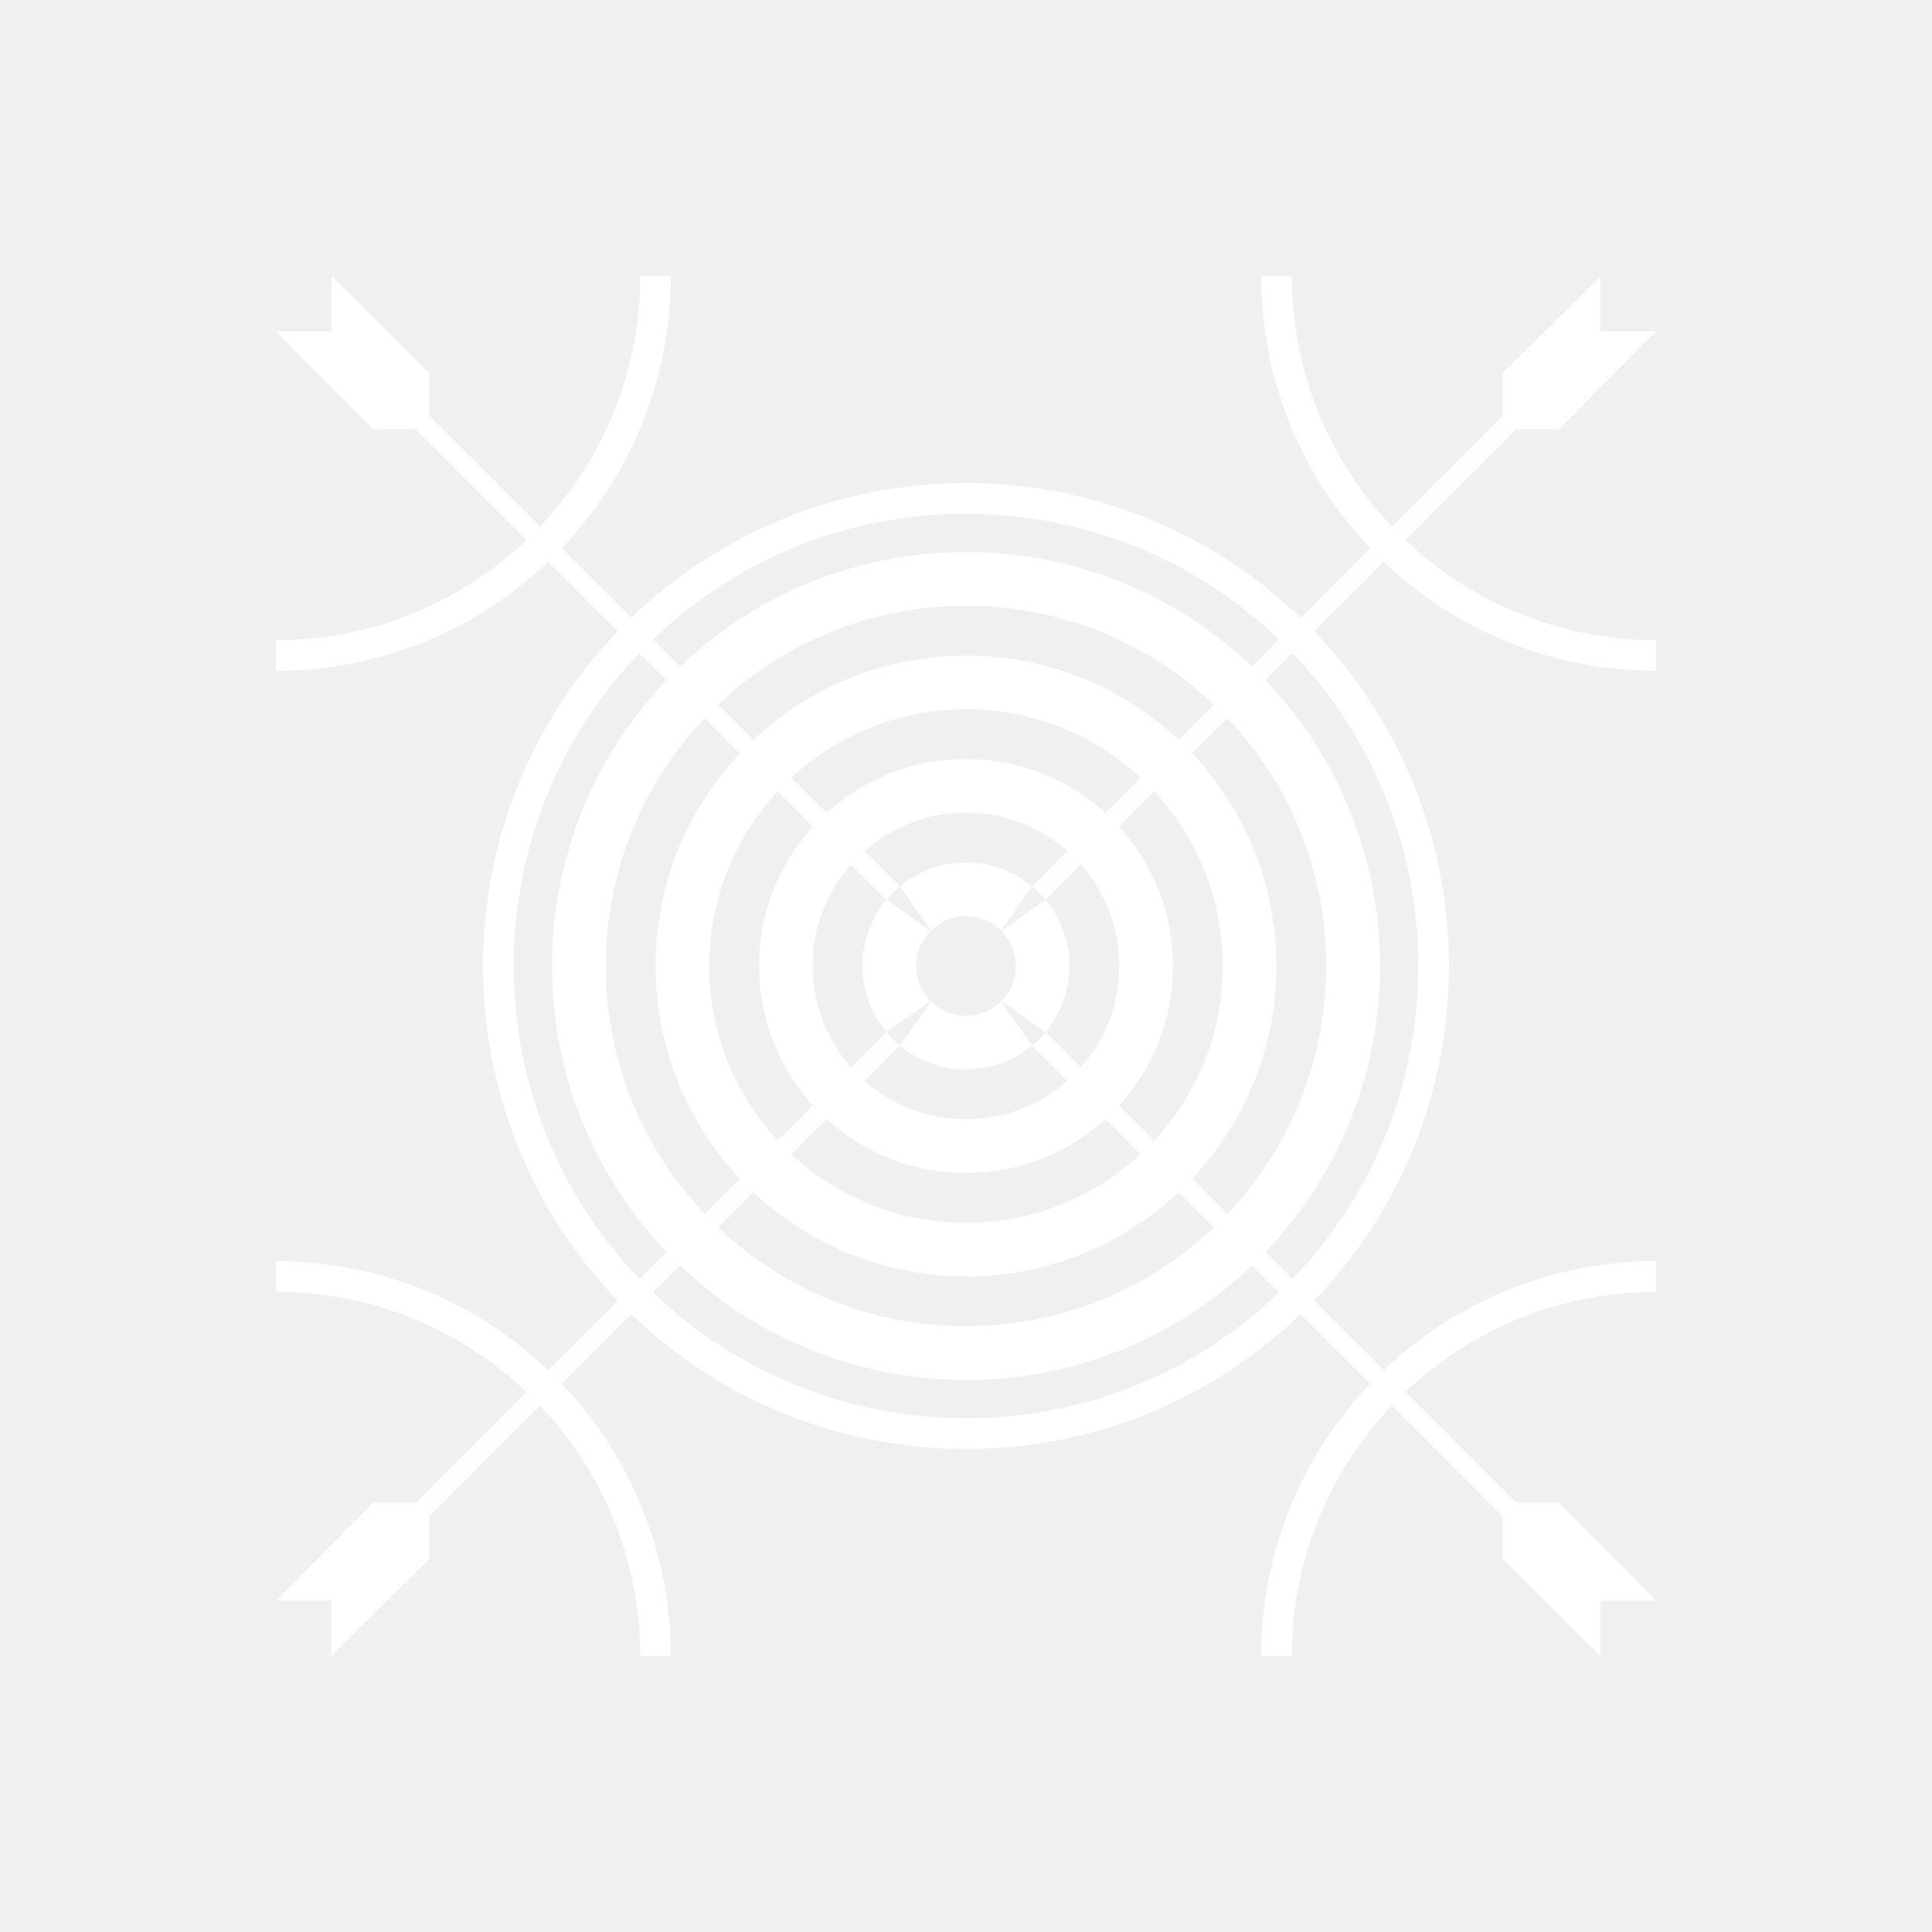
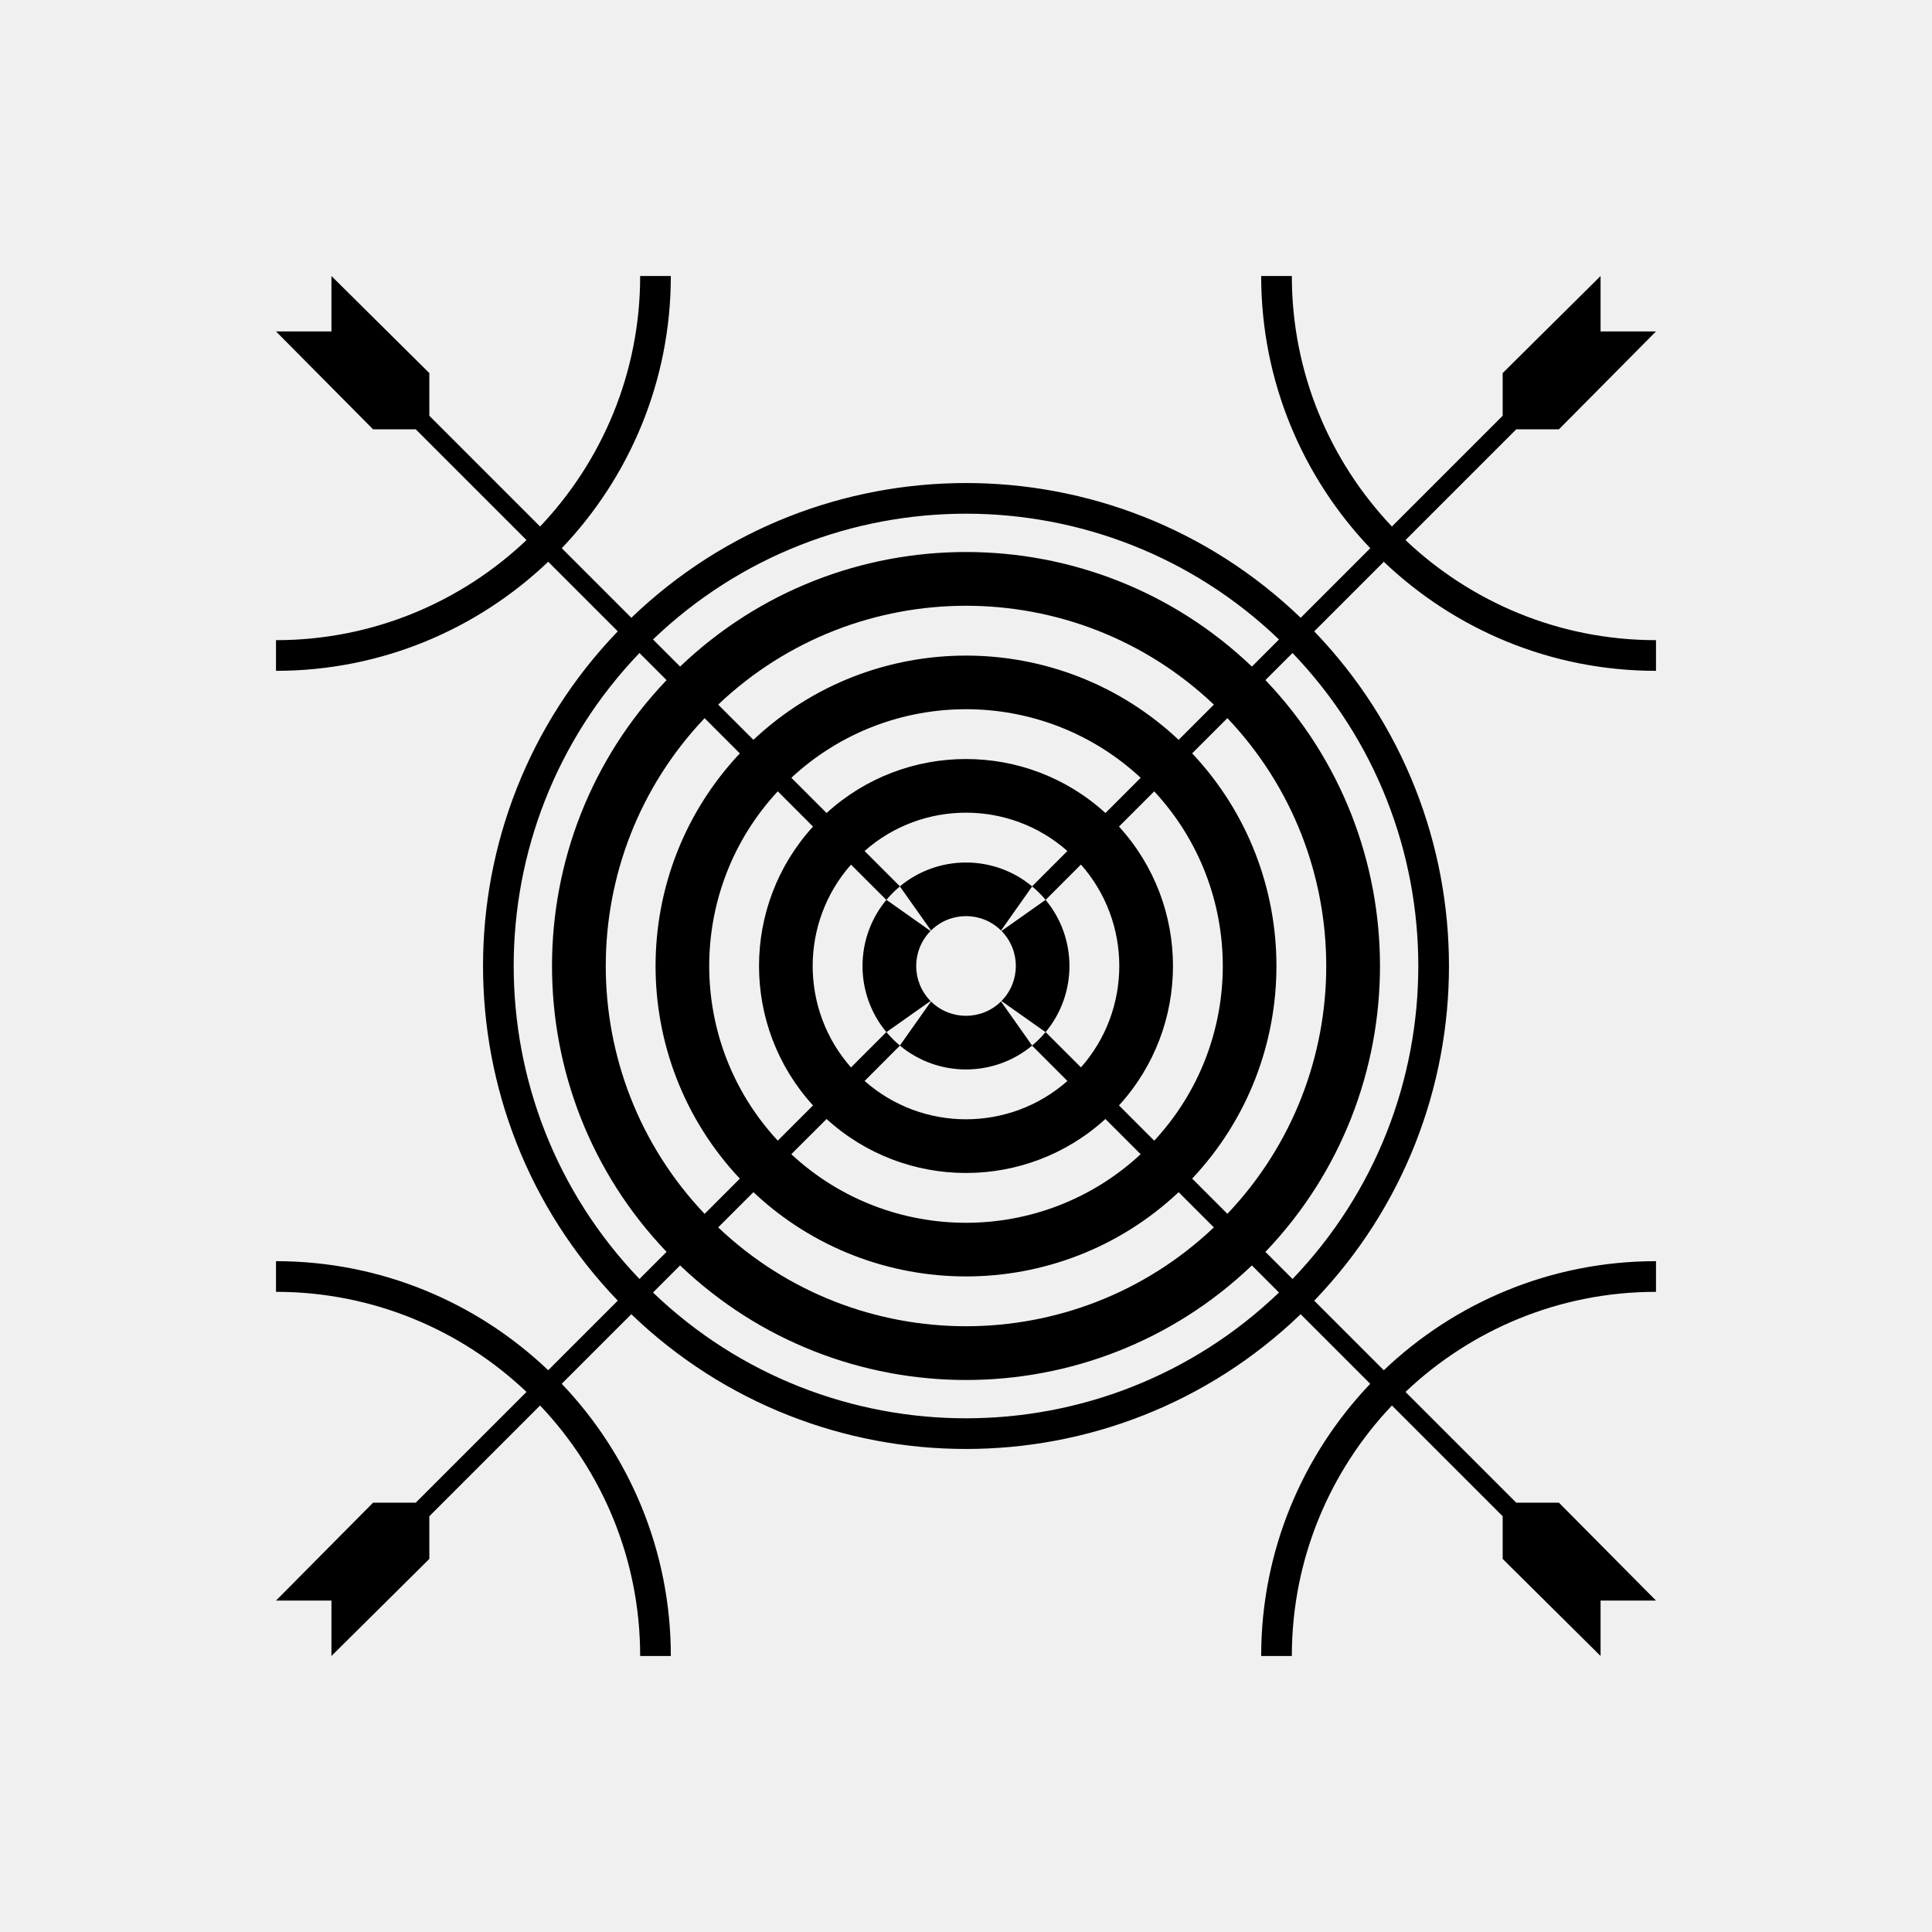
<svg xmlns="http://www.w3.org/2000/svg" width="252" height="252" viewBox="0 0 252 252" fill="none">
-   <path d="M171.42 169.655C194.855 145.29 194.855 106.715 171.42 82.35L180.495 73.275C189.74 82.085 202.25 87.5 216 87.5V83.5C203.355 83.5 191.845 78.53 183.325 70.445L197.77 56H203.335L216 43.23H208.77V36L196 48.665V54.23L181.555 68.675C173.47 60.155 168.5 48.645 168.5 36H164.5C164.5 49.75 169.915 62.26 178.73 71.505L169.655 80.58C145.29 57.145 106.715 57.145 82.35 80.58L73.275 71.505C82.085 62.26 87.5 49.75 87.5 36H83.5C83.5 48.645 78.53 60.155 70.445 68.675L56 54.23V48.665L43.23 36V43.23H36L48.665 56H54.23L68.675 70.445C60.155 78.53 48.645 83.5 36 83.5V87.5C49.75 87.5 62.26 82.085 71.505 73.27L80.58 82.345C57.145 106.71 57.145 145.285 80.58 169.65L71.505 178.725C62.26 169.915 49.75 164.5 36 164.5V168.5C48.645 168.5 60.155 173.47 68.675 181.555L54.23 196H48.665L36 208.77H43.23V216L56 203.335V197.77L70.445 183.325C78.53 191.845 83.5 203.355 83.5 216H87.5C87.5 202.25 82.085 189.74 73.27 180.495L82.345 171.42C106.71 194.855 145.285 194.855 169.65 171.42L178.725 180.495C169.915 189.74 164.5 202.25 164.5 216H168.5C168.5 203.355 173.47 191.845 181.555 183.325L196 197.77V203.335L208.77 216V208.77H216L203.335 196H197.77L183.325 181.555C191.845 173.47 203.355 168.5 216 168.5V164.5C202.25 164.5 189.74 169.915 180.495 178.73L171.42 169.655ZM166.825 83.41L163.29 86.945C142.44 67.02 109.56 67.02 88.71 86.945L85.175 83.41C107.98 61.535 144.02 61.535 166.825 83.41ZM130.625 130.565L136.375 134.625C135.845 135.26 135.26 135.845 134.625 136.375L130.565 130.625C128.035 133.12 123.965 133.12 121.435 130.625L117.375 136.375C116.74 135.845 116.155 135.26 115.625 134.625L121.375 130.565C118.88 128.035 118.88 123.965 121.375 121.435L115.625 117.37C116.155 116.735 116.74 116.15 117.375 115.62L121.44 121.37C123.97 118.87 128.04 118.87 130.57 121.37L134.63 115.62C135.265 116.15 135.85 116.735 136.38 117.37L130.63 121.43C133.125 123.965 133.125 128.035 130.625 130.565ZM134.62 115.61C129.635 111.465 122.365 111.465 117.38 115.61L112.77 111C120.315 104.335 131.68 104.335 139.225 111L134.62 115.61ZM115.61 117.38C111.465 122.365 111.465 129.635 115.61 134.62L111 139.23C104.335 131.685 104.335 120.32 111 112.775L115.61 117.38ZM117.38 136.385C122.365 140.53 129.635 140.53 134.62 136.385L139.23 140.995C131.685 147.66 120.32 147.66 112.775 140.995L117.38 136.385ZM136.385 134.62C140.53 129.635 140.53 122.365 136.385 117.38L140.995 112.77C147.66 120.315 147.66 131.68 140.995 139.225L136.385 134.62ZM107.815 106.045L103.22 101.45C116.055 89.525 135.95 89.525 148.785 101.45L144.19 106.045C133.895 96.655 118.105 96.655 107.815 106.045ZM106.045 107.815C96.655 118.105 96.655 133.895 106.045 144.185L101.45 148.78C89.525 135.945 89.525 116.05 101.45 103.215L106.045 107.815ZM107.815 145.955C118.105 155.345 133.895 155.345 144.185 145.955L148.78 150.55C135.945 162.475 116.05 162.475 103.215 150.55L107.815 145.955ZM145.955 144.185C155.345 133.895 155.345 118.105 145.955 107.815L150.55 103.22C162.475 116.055 162.475 135.95 150.55 148.785L145.955 144.185ZM98.27 96.5L93.675 91.905C111.785 74.715 140.22 74.715 158.33 91.905L153.735 96.5C138.16 81.85 113.84 81.85 98.27 96.5ZM96.5 98.27C81.845 113.84 81.845 138.16 96.5 153.735L91.905 158.33C74.715 140.22 74.715 111.785 91.905 93.675L96.5 98.27ZM98.27 155.5C113.84 170.155 138.16 170.155 153.735 155.5L158.33 160.095C140.215 177.285 111.785 177.285 93.675 160.095L98.27 155.5ZM155.5 153.73C170.155 138.16 170.155 113.84 155.5 98.265L160.095 93.67C177.285 111.78 177.285 140.215 160.095 158.325L155.5 153.73ZM83.41 85.175L86.945 88.71C67.02 109.56 67.02 142.44 86.945 163.285L83.41 166.82C61.535 144.02 61.535 107.98 83.41 85.175ZM85.175 168.59L88.71 165.055C109.56 184.98 142.44 184.98 163.29 165.055L166.825 168.59C144.02 190.465 107.98 190.465 85.175 168.59ZM168.59 166.825L165.055 163.29C184.98 142.44 184.98 109.56 165.055 88.71L168.59 85.175C190.465 107.98 190.465 144.02 168.59 166.825Z" fill="white" />
+   <path d="M171.42 169.655C194.855 145.29 194.855 106.715 171.42 82.35L180.495 73.275C189.74 82.085 202.25 87.5 216 87.5V83.5C203.355 83.5 191.845 78.53 183.325 70.445L197.77 56H203.335L216 43.23H208.77V36L196 48.665V54.23L181.555 68.675C173.47 60.155 168.5 48.645 168.5 36H164.5C164.5 49.75 169.915 62.26 178.73 71.505L169.655 80.58C145.29 57.145 106.715 57.145 82.35 80.58L73.275 71.505C82.085 62.26 87.5 49.75 87.5 36H83.5C83.5 48.645 78.53 60.155 70.445 68.675L56 54.23V48.665L43.23 36V43.23H36L48.665 56H54.23L68.675 70.445C60.155 78.53 48.645 83.5 36 83.5V87.5C49.75 87.5 62.26 82.085 71.505 73.27L80.58 82.345C57.145 106.71 57.145 145.285 80.58 169.65L71.505 178.725C62.26 169.915 49.75 164.5 36 164.5V168.5C48.645 168.5 60.155 173.47 68.675 181.555L54.23 196H48.665L36 208.77H43.23V216L56 203.335V197.77L70.445 183.325C78.53 191.845 83.5 203.355 83.5 216H87.5C87.5 202.25 82.085 189.74 73.27 180.495L82.345 171.42C106.71 194.855 145.285 194.855 169.65 171.42L178.725 180.495C169.915 189.74 164.5 202.25 164.5 216H168.5C168.5 203.355 173.47 191.845 181.555 183.325L196 197.77V203.335L208.77 216V208.77H216L203.335 196H197.77L183.325 181.555C191.845 173.47 203.355 168.5 216 168.5V164.5C202.25 164.5 189.74 169.915 180.495 178.73L171.42 169.655ZM166.825 83.41L163.29 86.945C142.44 67.02 109.56 67.02 88.71 86.945L85.175 83.41C107.98 61.535 144.02 61.535 166.825 83.41ZM130.625 130.565L136.375 134.625C135.845 135.26 135.26 135.845 134.625 136.375L130.565 130.625C128.035 133.12 123.965 133.12 121.435 130.625L117.375 136.375C116.74 135.845 116.155 135.26 115.625 134.625L121.375 130.565C118.88 128.035 118.88 123.965 121.375 121.435L115.625 117.37C116.155 116.735 116.74 116.15 117.375 115.62L121.44 121.37C123.97 118.87 128.04 118.87 130.57 121.37L134.63 115.62C135.265 116.15 135.85 116.735 136.38 117.37L130.63 121.43C133.125 123.965 133.125 128.035 130.625 130.565ZM134.62 115.61C129.635 111.465 122.365 111.465 117.38 115.61L112.77 111C120.315 104.335 131.68 104.335 139.225 111L134.62 115.61ZM115.61 117.38C111.465 122.365 111.465 129.635 115.61 134.62L111 139.23C104.335 131.685 104.335 120.32 111 112.775L115.61 117.38ZM117.38 136.385C122.365 140.53 129.635 140.53 134.62 136.385L139.23 140.995C131.685 147.66 120.32 147.66 112.775 140.995L117.38 136.385ZM136.385 134.62C140.53 129.635 140.53 122.365 136.385 117.38L140.995 112.77C147.66 120.315 147.66 131.68 140.995 139.225L136.385 134.62ZM107.815 106.045L103.22 101.45C116.055 89.525 135.95 89.525 148.785 101.45L144.19 106.045C133.895 96.655 118.105 96.655 107.815 106.045ZM106.045 107.815C96.655 118.105 96.655 133.895 106.045 144.185L101.45 148.78C89.525 135.945 89.525 116.05 101.45 103.215L106.045 107.815ZM107.815 145.955C118.105 155.345 133.895 155.345 144.185 145.955L148.78 150.55C135.945 162.475 116.05 162.475 103.215 150.55L107.815 145.955ZM145.955 144.185C155.345 133.895 155.345 118.105 145.955 107.815L150.55 103.22C162.475 116.055 162.475 135.95 150.55 148.785L145.955 144.185ZM98.27 96.5L93.675 91.905C111.785 74.715 140.22 74.715 158.33 91.905L153.735 96.5C138.16 81.85 113.84 81.85 98.27 96.5ZM96.5 98.27C81.845 113.84 81.845 138.16 96.5 153.735L91.905 158.33C74.715 140.22 74.715 111.785 91.905 93.675L96.5 98.27ZM98.27 155.5C113.84 170.155 138.16 170.155 153.735 155.5L158.33 160.095C140.215 177.285 111.785 177.285 93.675 160.095L98.27 155.5ZM155.5 153.73C170.155 138.16 170.155 113.84 155.5 98.265L160.095 93.67C177.285 111.78 177.285 140.215 160.095 158.325L155.5 153.73ZM83.41 85.175L86.945 88.71C67.02 109.56 67.02 142.44 86.945 163.285L83.41 166.82C61.535 144.02 61.535 107.98 83.41 85.175ZM85.175 168.59L88.71 165.055C109.56 184.98 142.44 184.98 163.29 165.055L166.825 168.59C144.02 190.465 107.98 190.465 85.175 168.59ZM168.59 166.825L165.055 163.29C184.98 142.44 184.98 109.56 165.055 88.71L168.59 85.175C190.465 107.98 190.465 144.02 168.59 166.825Z" fill="black" />
</svg>
